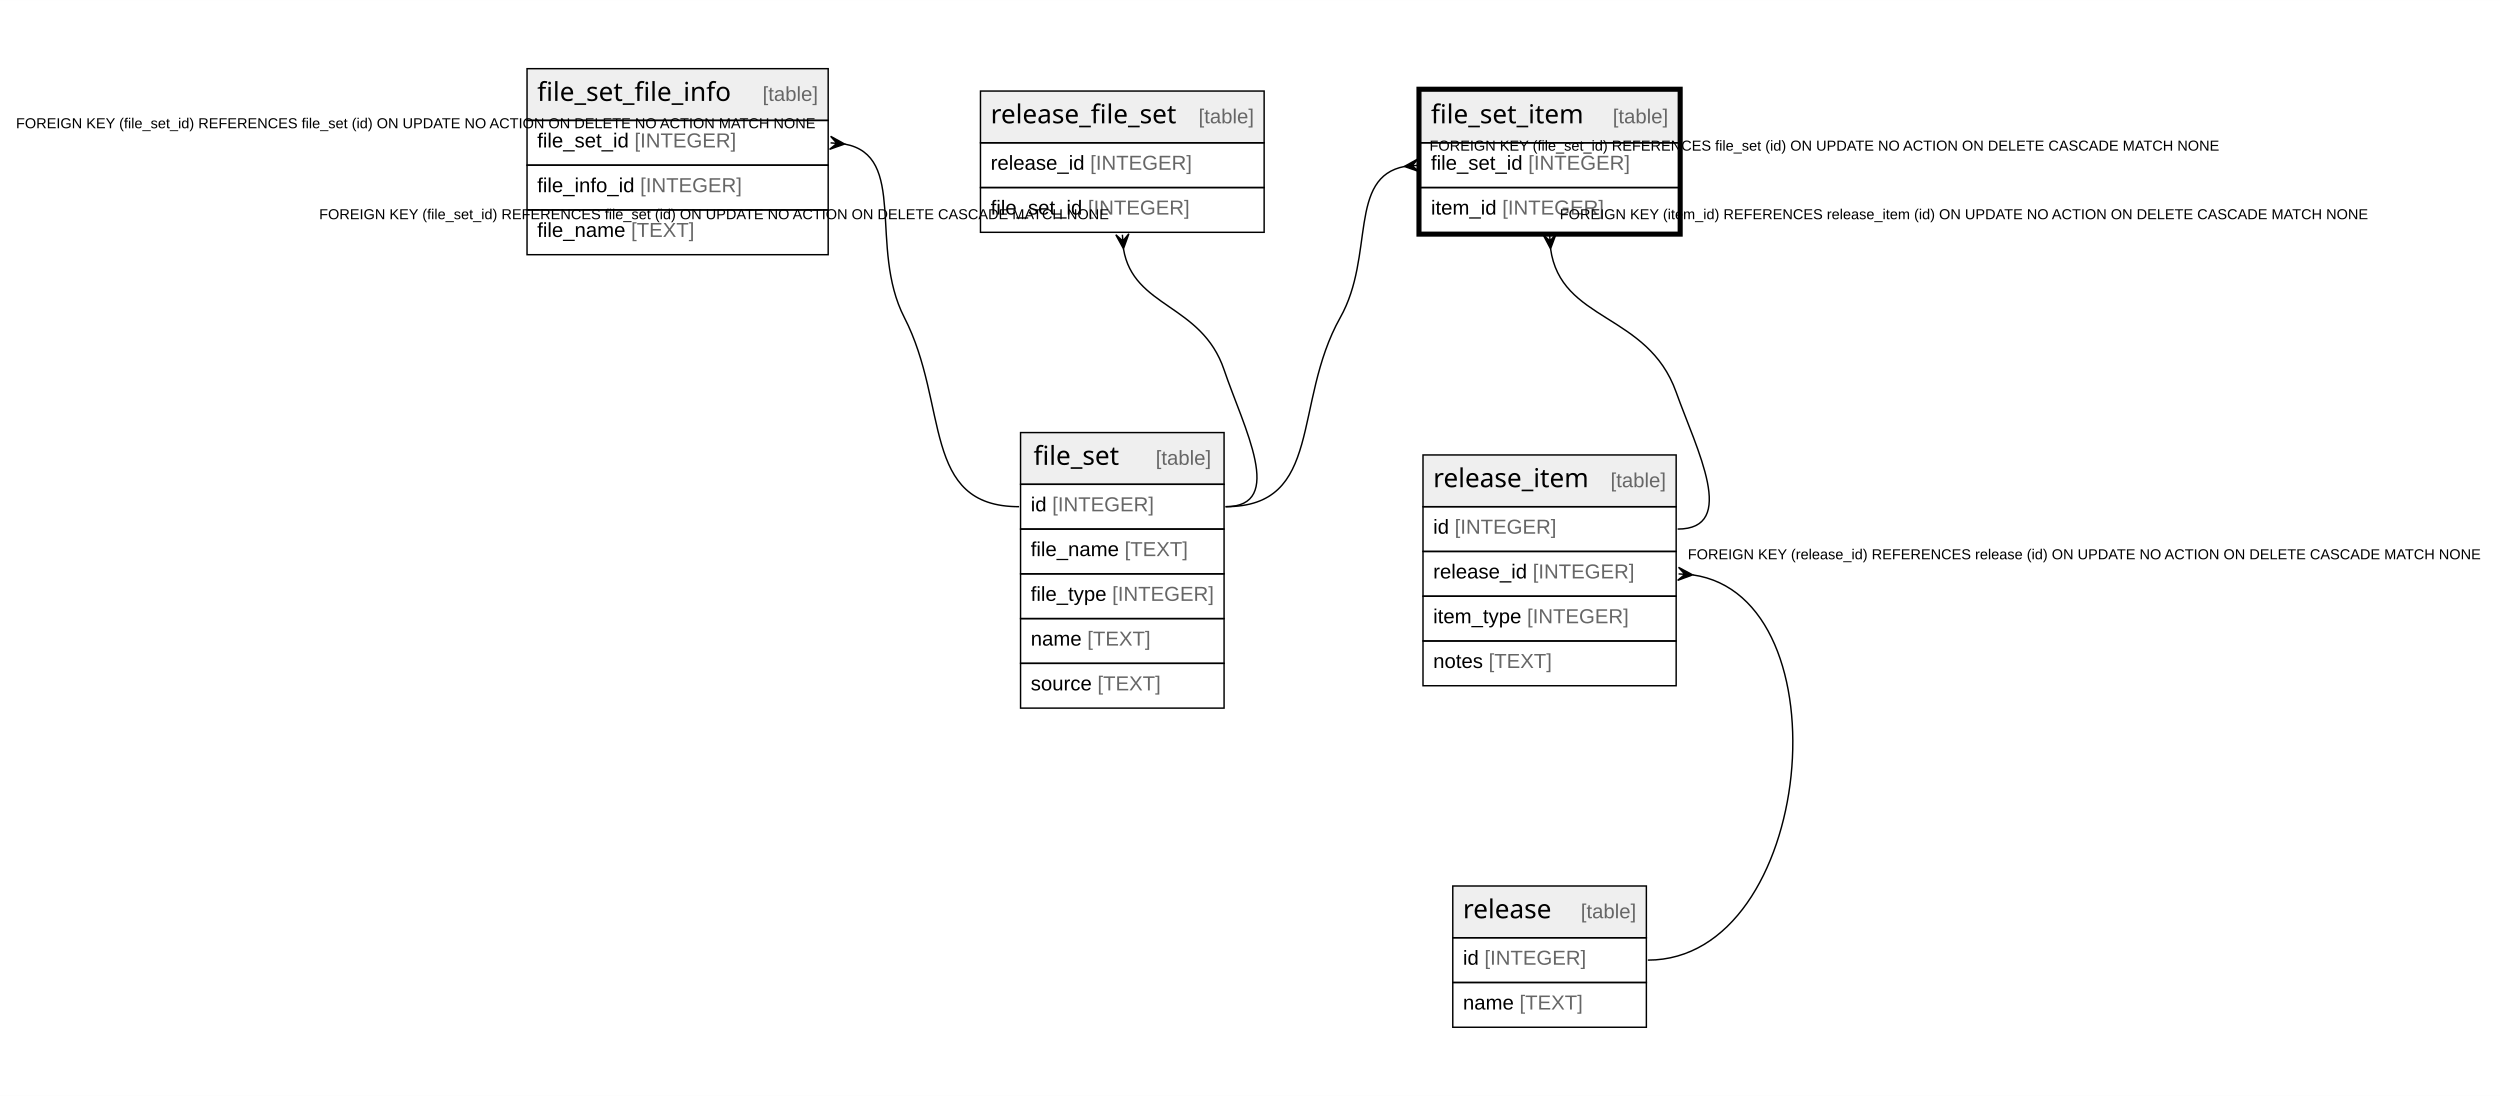
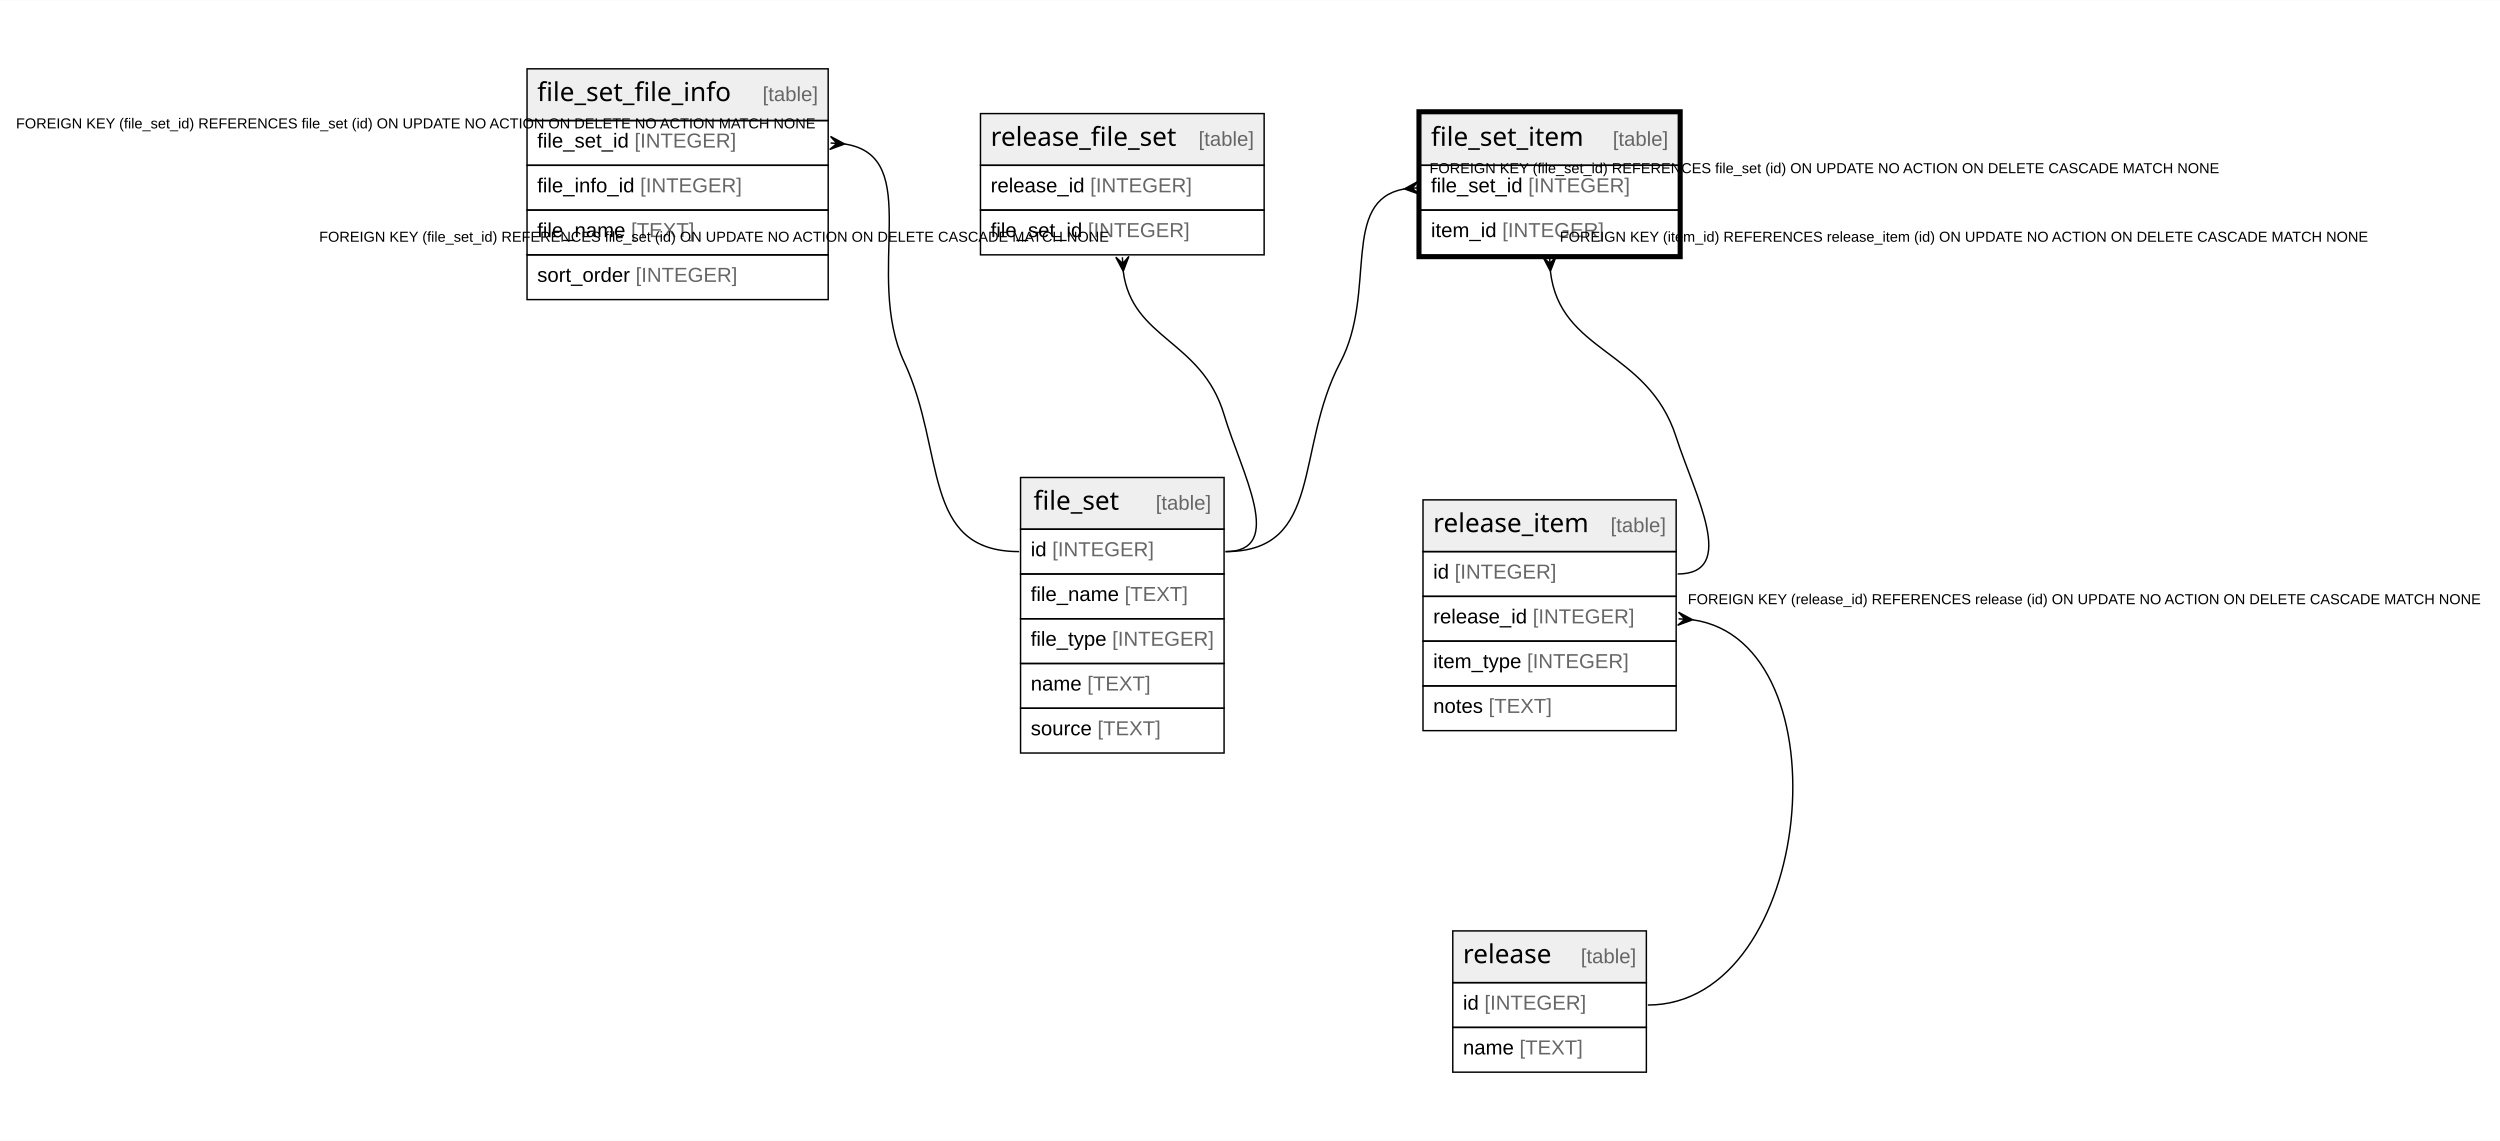
- <svg xmlns="http://www.w3.org/2000/svg" width="1720pt" height="754pt" viewBox="0.00 0.00 1720.24 754.00">
-   <g id="graph0" class="graph" transform="scale(1 1) rotate(0) translate(4 750)">
-     <polygon fill="white" stroke="none" points="-4,4 -4,-750 1716.24,-750 1716.24,4 -4,4" />
+ <svg xmlns="http://www.w3.org/2000/svg" width="1720pt" height="785pt" viewBox="0.00 0.00 1720.24 784.80">
+   <g id="graph0" class="graph" transform="scale(1 1) rotate(0) translate(4 780.8)">
+     <polygon fill="white" stroke="none" points="-4,4 -4,-780.8 1716.24,-780.8 1716.24,4 -4,4" />
    <g id="node1" class="node">
-       <polygon fill="#efefef" stroke="none" points="973.64,-651.8 973.64,-687.4 1150.87,-687.4 1150.87,-651.8 973.64,-651.8" />
-       <polygon fill="none" stroke="black" points="973.64,-651.8 973.64,-687.4 1150.87,-687.4 1150.87,-651.8 973.64,-651.8" />
-       <text text-anchor="start" x="980.64" y="-665.2" font-family="Arial Bold" font-size="18.00">file_set_item</text>
-       <text text-anchor="start" x="1074.62" y="-665.2" font-family="Arial" font-size="14.00">    </text>
-       <text text-anchor="start" x="1105.73" y="-665.2" font-family="Arial" font-size="14.00" fill="#666666">[table]</text>
-       <polygon fill="none" stroke="black" points="973.64,-621 973.64,-651.8 1150.87,-651.8 1150.87,-621 973.64,-621" />
-       <text text-anchor="start" x="980.64" y="-633.2" font-family="Arial" font-size="14.00">file_set_id </text>
-       <text text-anchor="start" x="1047.58" y="-633.2" font-family="Arial" font-size="14.00" fill="#666666">[INTEGER]</text>
-       <polygon fill="none" stroke="black" points="973.64,-590.2 973.64,-621 1150.87,-621 1150.87,-590.2 973.64,-590.2" />
-       <text text-anchor="start" x="980.64" y="-602.4" font-family="Arial" font-size="14.00">item_id </text>
-       <text text-anchor="start" x="1029.67" y="-602.4" font-family="Arial" font-size="14.00" fill="#666666">[INTEGER]</text>
-       <polygon fill="none" stroke="black" stroke-width="3" points="972.14,-588.7 972.14,-688.9 1152.37,-688.9 1152.37,-588.7 972.14,-588.7" />
+       <polygon fill="#efefef" stroke="none" points="973.64,-667.2 973.64,-702.8 1150.87,-702.8 1150.87,-667.2 973.64,-667.2" />
+       <polygon fill="none" stroke="black" points="973.64,-667.2 973.64,-702.8 1150.87,-702.8 1150.87,-667.2 973.64,-667.2" />
+       <text text-anchor="start" x="980.64" y="-680.6" font-family="Arial Bold" font-size="18.00">file_set_item</text>
+       <text text-anchor="start" x="1074.62" y="-680.6" font-family="Arial" font-size="14.00">    </text>
+       <text text-anchor="start" x="1105.73" y="-680.6" font-family="Arial" font-size="14.00" fill="#666666">[table]</text>
+       <polygon fill="none" stroke="black" points="973.64,-636.4 973.64,-667.2 1150.87,-667.2 1150.87,-636.4 973.64,-636.4" />
+       <text text-anchor="start" x="980.64" y="-648.6" font-family="Arial" font-size="14.00">file_set_id </text>
+       <text text-anchor="start" x="1047.58" y="-648.6" font-family="Arial" font-size="14.00" fill="#666666">[INTEGER]</text>
+       <polygon fill="none" stroke="black" points="973.64,-605.6 973.64,-636.4 1150.87,-636.4 1150.87,-605.6 973.64,-605.6" />
+       <text text-anchor="start" x="980.64" y="-617.8" font-family="Arial" font-size="14.00">item_id </text>
+       <text text-anchor="start" x="1029.67" y="-617.8" font-family="Arial" font-size="14.00" fill="#666666">[INTEGER]</text>
+       <polygon fill="none" stroke="black" stroke-width="3" points="972.14,-604.1 972.14,-704.3 1152.37,-704.3 1152.37,-604.1 972.14,-604.1" />
    </g>
    <g id="node2" class="node">
      <polygon fill="#efefef" stroke="none" points="698.24,-416.8 698.24,-452.4 838.28,-452.4 838.28,-416.8 698.24,-416.8" />
      <polygon fill="none" stroke="black" points="698.24,-416.8 698.24,-452.4 838.28,-452.4 838.28,-416.8 698.24,-416.8" />
      <text text-anchor="start" x="707.14" y="-430.2" font-family="Arial Bold" font-size="18.00">file_set</text>
      <text text-anchor="start" x="760.12" y="-430.2" font-family="Arial" font-size="14.00">    </text>
      <text text-anchor="start" x="791.24" y="-430.2" font-family="Arial" font-size="14.00" fill="#666666">[table]</text>
      <polygon fill="none" stroke="black" points="698.24,-386 698.24,-416.8 838.28,-416.8 838.28,-386 698.24,-386" />
      <text text-anchor="start" x="705.24" y="-398.2" font-family="Arial" font-size="14.00">id </text>
      <text text-anchor="start" x="720.02" y="-398.2" font-family="Arial" font-size="14.00" fill="#666666">[INTEGER]</text>
      <polygon fill="none" stroke="black" points="698.24,-355.2 698.24,-386 838.28,-386 838.28,-355.2 698.24,-355.2" />
      <text text-anchor="start" x="705.24" y="-367.4" font-family="Arial" font-size="14.00">file_name </text>
      <text text-anchor="start" x="769.83" y="-367.4" font-family="Arial" font-size="14.00" fill="#666666">[TEXT]</text>
      <polygon fill="none" stroke="black" points="698.24,-324.4 698.24,-355.2 838.28,-355.2 838.28,-324.4 698.24,-324.4" />
      <text text-anchor="start" x="705.24" y="-336.6" font-family="Arial" font-size="14.00">file_type </text>
      <text text-anchor="start" x="761.27" y="-336.6" font-family="Arial" font-size="14.00" fill="#666666">[INTEGER]</text>
      <polygon fill="none" stroke="black" points="698.24,-293.6 698.24,-324.4 838.28,-324.4 838.28,-293.6 698.24,-293.6" />
      <text text-anchor="start" x="705.24" y="-305.8" font-family="Arial" font-size="14.00">name </text>
      <text text-anchor="start" x="744.15" y="-305.8" font-family="Arial" font-size="14.00" fill="#666666">[TEXT]</text>
      <polygon fill="none" stroke="black" points="698.24,-262.8 698.24,-293.6 838.28,-293.6 838.28,-262.8 698.24,-262.8" />
      <text text-anchor="start" x="705.24" y="-275" font-family="Arial" font-size="14.00">source </text>
      <text text-anchor="start" x="751.15" y="-275" font-family="Arial" font-size="14.00" fill="#666666">[TEXT]</text>
    </g>
    <g id="edge1" class="edge">
-       <path fill="none" stroke="black" d="M962.66,-635.55C923.27,-628.16 942.16,-574.13 918.26,-531.6 885.1,-472.6 906.96,-401.4 839.28,-401.4" />
-       <polygon fill="black" stroke="black" points="962.35,-635.52 971.93,-640.86 967.66,-635.98 971.98,-636.34 971.98,-636.34 971.98,-636.34 967.66,-635.98 972.69,-631.89 962.35,-635.52" />
-       <text text-anchor="start" x="979.64" y="-646.4" font-family="Arial" font-size="10.00">FOREIGN KEY (file_set_id) REFERENCES file_set (id) ON UPDATE NO ACTION ON DELETE CASCADE MATCH NONE</text>
+       <path fill="none" stroke="black" d="M962.39,-650.97C917.84,-643.06 943.84,-580.13 918.26,-531.6 886.7,-471.73 906.96,-401.4 839.28,-401.4" />
+       <polygon fill="black" stroke="black" points="962.34,-650.97 971.95,-656.26 967.66,-651.4 971.98,-651.75 971.98,-651.75 971.98,-651.75 967.66,-651.4 972.67,-647.29 962.34,-650.97" />
+       <text text-anchor="start" x="979.64" y="-661.8" font-family="Arial" font-size="10.00">FOREIGN KEY (file_set_id) REFERENCES file_set (id) ON UPDATE NO ACTION ON DELETE CASCADE MATCH NONE</text>
    </g>
    <g id="node5" class="node">
      <polygon fill="#efefef" stroke="none" points="975.16,-401.4 975.16,-437 1149.36,-437 1149.36,-401.4 975.16,-401.4" />
      <polygon fill="none" stroke="black" points="975.16,-401.4 975.16,-437 1149.36,-437 1149.36,-401.4 975.16,-401.4" />
      <text text-anchor="start" x="982.16" y="-414.8" font-family="Arial Bold" font-size="18.00">release_item</text>
      <text text-anchor="start" x="1073.11" y="-414.8" font-family="Arial" font-size="14.00">    </text>
      <text text-anchor="start" x="1104.22" y="-414.8" font-family="Arial" font-size="14.00" fill="#666666">[table]</text>
      <polygon fill="none" stroke="black" points="975.16,-370.6 975.16,-401.4 1149.36,-401.4 1149.36,-370.6 975.16,-370.6" />
      <text text-anchor="start" x="982.16" y="-382.8" font-family="Arial" font-size="14.00">id </text>
      <text text-anchor="start" x="996.94" y="-382.8" font-family="Arial" font-size="14.00" fill="#666666">[INTEGER]</text>
      <polygon fill="none" stroke="black" points="975.16,-339.8 975.16,-370.6 1149.36,-370.6 1149.36,-339.8 975.16,-339.8" />
      <text text-anchor="start" x="982.16" y="-352" font-family="Arial" font-size="14.00">release_id </text>
      <text text-anchor="start" x="1050.65" y="-352" font-family="Arial" font-size="14.00" fill="#666666">[INTEGER]</text>
      <polygon fill="none" stroke="black" points="975.16,-309 975.16,-339.8 1149.36,-339.8 1149.36,-309 975.16,-309" />
      <text text-anchor="start" x="982.16" y="-321.2" font-family="Arial" font-size="14.00">item_type </text>
      <text text-anchor="start" x="1046.74" y="-321.2" font-family="Arial" font-size="14.00" fill="#666666">[INTEGER]</text>
      <polygon fill="none" stroke="black" points="975.16,-278.2 975.16,-309 1149.36,-309 1149.36,-278.2 975.16,-278.2" />
      <text text-anchor="start" x="982.16" y="-290.4" font-family="Arial" font-size="14.00">notes </text>
      <text text-anchor="start" x="1020.29" y="-290.4" font-family="Arial" font-size="14.00" fill="#666666">[TEXT]</text>
    </g>
    <g id="edge4" class="edge">
-       <path fill="none" stroke="black" d="M1062.92,-579.03C1069.87,-528.29 1129.76,-535.19 1149.36,-480.2 1163.42,-440.76 1192.23,-386 1150.36,-386" />
-       <polygon fill="black" stroke="black" points="1062.93,-578.89 1057.79,-588.57 1062.58,-584.21 1062.3,-588.53 1062.3,-588.53 1062.3,-588.53 1062.58,-584.21 1066.77,-589.16 1062.93,-578.89" />
-       <text text-anchor="start" x="1069.26" y="-599.2" font-family="Arial" font-size="10.00">FOREIGN KEY (item_id) REFERENCES release_item (id) ON UPDATE NO ACTION ON DELETE CASCADE MATCH NONE</text>
+       <path fill="none" stroke="black" d="M1062.84,-594.17C1069.39,-537.7 1129.85,-540.95 1149.36,-480.2 1162.16,-440.34 1192.23,-386 1150.36,-386" />
+       <polygon fill="black" stroke="black" points="1062.83,-594.28 1057.78,-604.02 1062.54,-599.61 1062.3,-603.93 1062.3,-603.93 1062.3,-603.93 1062.54,-599.61 1066.77,-604.52 1062.83,-594.28" />
+       <text text-anchor="start" x="1069.26" y="-614.6" font-family="Arial" font-size="10.00">FOREIGN KEY (item_id) REFERENCES release_item (id) ON UPDATE NO ACTION ON DELETE CASCADE MATCH NONE</text>
    </g>
    <g id="node3" class="node">
-       <polygon fill="#efefef" stroke="none" points="358.65,-667.2 358.65,-702.8 565.87,-702.8 565.87,-667.2 358.65,-667.2" />
-       <polygon fill="none" stroke="black" points="358.65,-667.2 358.65,-702.8 565.87,-702.8 565.87,-667.2 358.65,-667.2" />
-       <text text-anchor="start" x="365.65" y="-680.6" font-family="Arial Bold" font-size="18.00">file_set_file_info</text>
-       <text text-anchor="start" x="489.61" y="-680.6" font-family="Arial" font-size="14.00">    </text>
-       <text text-anchor="start" x="520.73" y="-680.6" font-family="Arial" font-size="14.00" fill="#666666">[table]</text>
+       <polygon fill="#efefef" stroke="none" points="358.65,-698 358.65,-733.6 565.87,-733.6 565.87,-698 358.65,-698" />
+       <polygon fill="none" stroke="black" points="358.65,-698 358.65,-733.6 565.87,-733.6 565.87,-698 358.65,-698" />
+       <text text-anchor="start" x="365.65" y="-711.4" font-family="Arial Bold" font-size="18.00">file_set_file_info</text>
+       <text text-anchor="start" x="489.61" y="-711.4" font-family="Arial" font-size="14.00">    </text>
+       <text text-anchor="start" x="520.73" y="-711.4" font-family="Arial" font-size="14.00" fill="#666666">[table]</text>
+       <polygon fill="none" stroke="black" points="358.65,-667.2 358.65,-698 565.87,-698 565.87,-667.2 358.65,-667.2" />
+       <text text-anchor="start" x="365.65" y="-679.4" font-family="Arial" font-size="14.00">file_set_id </text>
+       <text text-anchor="start" x="432.58" y="-679.4" font-family="Arial" font-size="14.00" fill="#666666">[INTEGER]</text>
      <polygon fill="none" stroke="black" points="358.65,-636.4 358.65,-667.2 565.87,-667.2 565.87,-636.4 358.65,-636.4" />
-       <text text-anchor="start" x="365.65" y="-648.6" font-family="Arial" font-size="14.00">file_set_id </text>
-       <text text-anchor="start" x="432.58" y="-648.6" font-family="Arial" font-size="14.00" fill="#666666">[INTEGER]</text>
+       <text text-anchor="start" x="365.65" y="-648.6" font-family="Arial" font-size="14.00">file_info_id </text>
+       <text text-anchor="start" x="436.48" y="-648.6" font-family="Arial" font-size="14.00" fill="#666666">[INTEGER]</text>
      <polygon fill="none" stroke="black" points="358.65,-605.6 358.65,-636.4 565.87,-636.4 565.87,-605.6 358.65,-605.6" />
-       <text text-anchor="start" x="365.65" y="-617.8" font-family="Arial" font-size="14.00">file_info_id </text>
-       <text text-anchor="start" x="436.48" y="-617.8" font-family="Arial" font-size="14.00" fill="#666666">[INTEGER]</text>
+       <text text-anchor="start" x="365.65" y="-617.8" font-family="Arial" font-size="14.00">file_name </text>
+       <text text-anchor="start" x="430.24" y="-617.8" font-family="Arial" font-size="14.00" fill="#666666">[TEXT]</text>
      <polygon fill="none" stroke="black" points="358.65,-574.8 358.65,-605.6 565.87,-605.6 565.87,-574.8 358.65,-574.8" />
-       <text text-anchor="start" x="365.65" y="-587" font-family="Arial" font-size="14.00">file_name </text>
-       <text text-anchor="start" x="430.24" y="-587" font-family="Arial" font-size="14.00" fill="#666666">[TEXT]</text>
+       <text text-anchor="start" x="365.65" y="-587" font-family="Arial" font-size="14.00">sort_order </text>
+       <text text-anchor="start" x="433.35" y="-587" font-family="Arial" font-size="14.00" fill="#666666">[INTEGER]</text>
    </g>
    <g id="edge2" class="edge">
-       <path fill="none" stroke="black" d="M577,-650.97C620.93,-643.04 593.42,-579.95 618.26,-531.6 649.19,-471.4 629.56,-401.4 697.24,-401.4" />
-       <polygon fill="black" stroke="black" points="577.17,-650.96 566.83,-647.29 571.85,-651.39 567.53,-651.75 567.53,-651.75 567.53,-651.75 571.85,-651.39 567.57,-656.26 577.17,-650.96" />
-       <text text-anchor="start" x="7" y="-661.8" font-family="Arial" font-size="10.00">FOREIGN KEY (file_set_id) REFERENCES file_set (id) ON UPDATE NO ACTION ON DELETE NO ACTION MATCH NONE</text>
+       <path fill="none" stroke="black" d="M577.11,-681.89C632.76,-673.51 589.86,-592.45 618.26,-531.6 646.88,-470.27 629.56,-401.4 697.24,-401.4" />
+       <polygon fill="black" stroke="black" points="577.18,-681.89 566.89,-678.09 571.85,-682.26 567.53,-682.55 567.53,-682.55 567.53,-682.55 571.85,-682.26 567.51,-687.07 577.18,-681.89" />
+       <text text-anchor="start" x="7" y="-692.6" font-family="Arial" font-size="10.00">FOREIGN KEY (file_set_id) REFERENCES file_set (id) ON UPDATE NO ACTION ON DELETE NO ACTION MATCH NONE</text>
    </g>
    <g id="node4" class="node">
-       <polygon fill="#efefef" stroke="none" points="670.66,-651.8 670.66,-687.4 865.85,-687.4 865.85,-651.8 670.66,-651.8" />
-       <polygon fill="none" stroke="black" points="670.66,-651.8 670.66,-687.4 865.85,-687.4 865.85,-651.8 670.66,-651.8" />
-       <text text-anchor="start" x="677.66" y="-665.2" font-family="Arial Bold" font-size="18.00">release_file_set</text>
-       <text text-anchor="start" x="789.6" y="-665.2" font-family="Arial" font-size="14.00">    </text>
-       <text text-anchor="start" x="820.72" y="-665.2" font-family="Arial" font-size="14.00" fill="#666666">[table]</text>
-       <polygon fill="none" stroke="black" points="670.66,-621 670.66,-651.8 865.85,-651.8 865.85,-621 670.66,-621" />
-       <text text-anchor="start" x="677.66" y="-633.2" font-family="Arial" font-size="14.00">release_id </text>
-       <text text-anchor="start" x="746.15" y="-633.2" font-family="Arial" font-size="14.00" fill="#666666">[INTEGER]</text>
-       <polygon fill="none" stroke="black" points="670.66,-590.2 670.66,-621 865.85,-621 865.85,-590.2 670.66,-590.2" />
-       <text text-anchor="start" x="677.66" y="-602.4" font-family="Arial" font-size="14.00">file_set_id </text>
-       <text text-anchor="start" x="744.59" y="-602.4" font-family="Arial" font-size="14.00" fill="#666666">[INTEGER]</text>
+       <polygon fill="#efefef" stroke="none" points="670.66,-667.2 670.66,-702.8 865.85,-702.8 865.85,-667.2 670.66,-667.2" />
+       <polygon fill="none" stroke="black" points="670.66,-667.2 670.66,-702.8 865.85,-702.8 865.85,-667.2 670.66,-667.2" />
+       <text text-anchor="start" x="677.66" y="-680.6" font-family="Arial Bold" font-size="18.00">release_file_set</text>
+       <text text-anchor="start" x="789.6" y="-680.6" font-family="Arial" font-size="14.00">    </text>
+       <text text-anchor="start" x="820.72" y="-680.6" font-family="Arial" font-size="14.00" fill="#666666">[table]</text>
+       <polygon fill="none" stroke="black" points="670.66,-636.4 670.66,-667.2 865.85,-667.2 865.85,-636.4 670.66,-636.4" />
+       <text text-anchor="start" x="677.66" y="-648.6" font-family="Arial" font-size="14.00">release_id </text>
+       <text text-anchor="start" x="746.15" y="-648.6" font-family="Arial" font-size="14.00" fill="#666666">[INTEGER]</text>
+       <polygon fill="none" stroke="black" points="670.66,-605.6 670.66,-636.4 865.85,-636.4 865.85,-605.6 670.66,-605.6" />
+       <text text-anchor="start" x="677.66" y="-617.8" font-family="Arial" font-size="14.00">file_set_id </text>
+       <text text-anchor="start" x="744.59" y="-617.8" font-family="Arial" font-size="14.00" fill="#666666">[INTEGER]</text>
    </g>
    <g id="edge3" class="edge">
-       <path fill="none" stroke="black" d="M769.06,-578.83C775.78,-538.04 822.82,-541.25 838.28,-495.6 851.71,-455.94 881.15,-401.4 839.28,-401.4" />
-       <polygon fill="black" stroke="black" points="769.05,-578.9 763.8,-588.52 768.64,-584.21 768.31,-588.53 768.31,-588.53 768.31,-588.53 768.64,-584.21 772.77,-589.21 769.05,-578.9" />
-       <text text-anchor="start" x="215.6" y="-599.2" font-family="Arial" font-size="10.00">FOREIGN KEY (file_set_id) REFERENCES file_set (id) ON UPDATE NO ACTION ON DELETE CASCADE MATCH NONE</text>
+       <path fill="none" stroke="black" d="M768.9,-594.2C775,-547.26 822.83,-547.21 838.28,-495.6 850.28,-455.49 881.15,-401.4 839.28,-401.4" />
+       <polygon fill="black" stroke="black" points="768.9,-594.29 763.79,-603.99 768.57,-599.61 768.3,-603.93 768.3,-603.93 768.3,-603.93 768.57,-599.61 772.77,-604.54 768.9,-594.29" />
+       <text text-anchor="start" x="215.6" y="-614.6" font-family="Arial" font-size="10.00">FOREIGN KEY (file_set_id) REFERENCES file_set (id) ON UPDATE NO ACTION ON DELETE CASCADE MATCH NONE</text>
    </g>
    <g id="node6" class="node">
      <polygon fill="#efefef" stroke="none" points="995.65,-104.8 995.65,-140.4 1128.86,-140.4 1128.86,-104.8 995.65,-104.8" />
      <polygon fill="none" stroke="black" points="995.65,-104.8 995.65,-140.4 1128.86,-140.4 1128.86,-104.8 995.65,-104.8" />
      <text text-anchor="start" x="1002.65" y="-118.2" font-family="Arial Bold" font-size="18.00">release</text>
      <text text-anchor="start" x="1052.61" y="-118.2" font-family="Arial" font-size="14.00">    </text>
      <text text-anchor="start" x="1083.73" y="-118.2" font-family="Arial" font-size="14.00" fill="#666666">[table]</text>
      <polygon fill="none" stroke="black" points="995.65,-74 995.65,-104.8 1128.86,-104.8 1128.86,-74 995.65,-74" />
      <text text-anchor="start" x="1002.65" y="-86.2" font-family="Arial" font-size="14.00">id </text>
      <text text-anchor="start" x="1017.44" y="-86.2" font-family="Arial" font-size="14.00" fill="#666666">[INTEGER]</text>
      <polygon fill="none" stroke="black" points="995.65,-43.2 995.65,-74 1128.86,-74 1128.86,-43.2 995.65,-43.2" />
      <text text-anchor="start" x="1002.65" y="-55.4" font-family="Arial" font-size="14.00">name </text>
      <text text-anchor="start" x="1041.56" y="-55.4" font-family="Arial" font-size="14.00" fill="#666666">[TEXT]</text>
    </g>
    <g id="edge5" class="edge">
      <path fill="none" stroke="black" d="M1160.74,-354.48C1267.51,-339.35 1244.76,-89.4 1129.86,-89.4" />
      <polygon fill="black" stroke="black" points="1160.67,-354.49 1150.38,-350.69 1155.35,-354.86 1151.03,-355.15 1151.03,-355.15 1151.03,-355.15 1155.35,-354.86 1151,-359.67 1160.67,-354.49" />
      <text text-anchor="start" x="1157.36" y="-365.2" font-family="Arial" font-size="10.00">FOREIGN KEY (release_id) REFERENCES release (id) ON UPDATE NO ACTION ON DELETE CASCADE MATCH NONE</text>
    </g>
  </g>
</svg>
